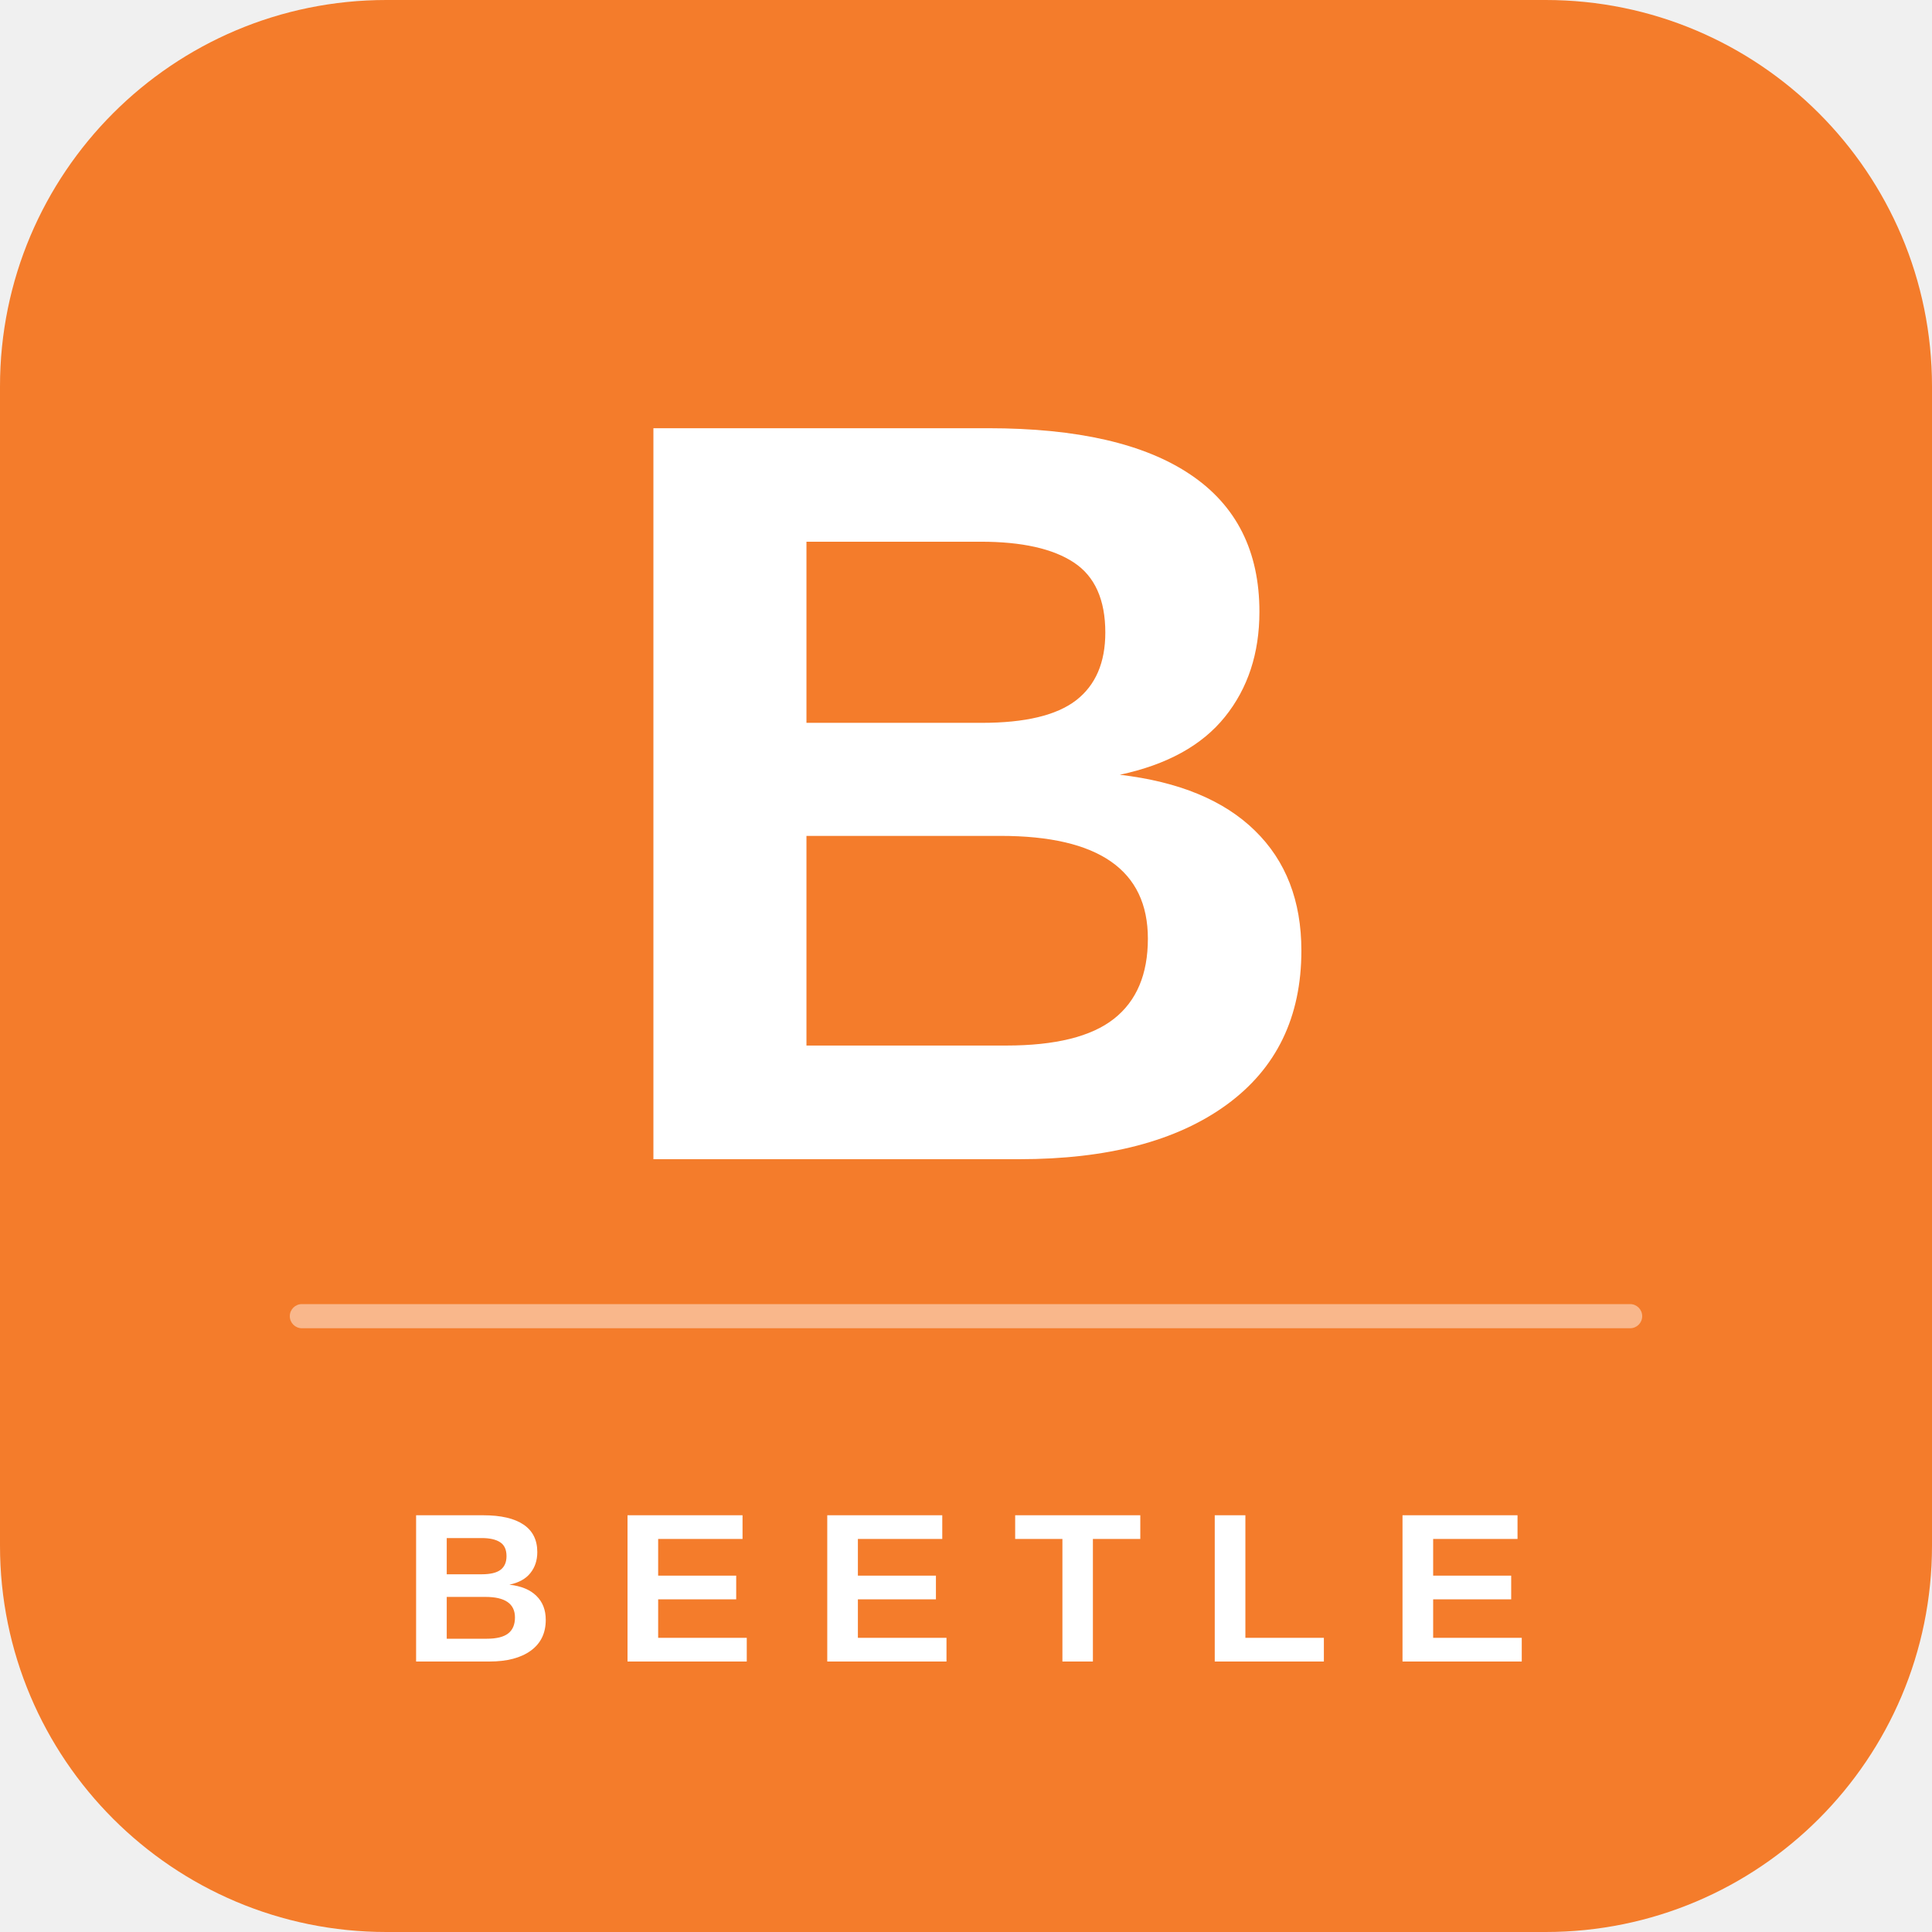
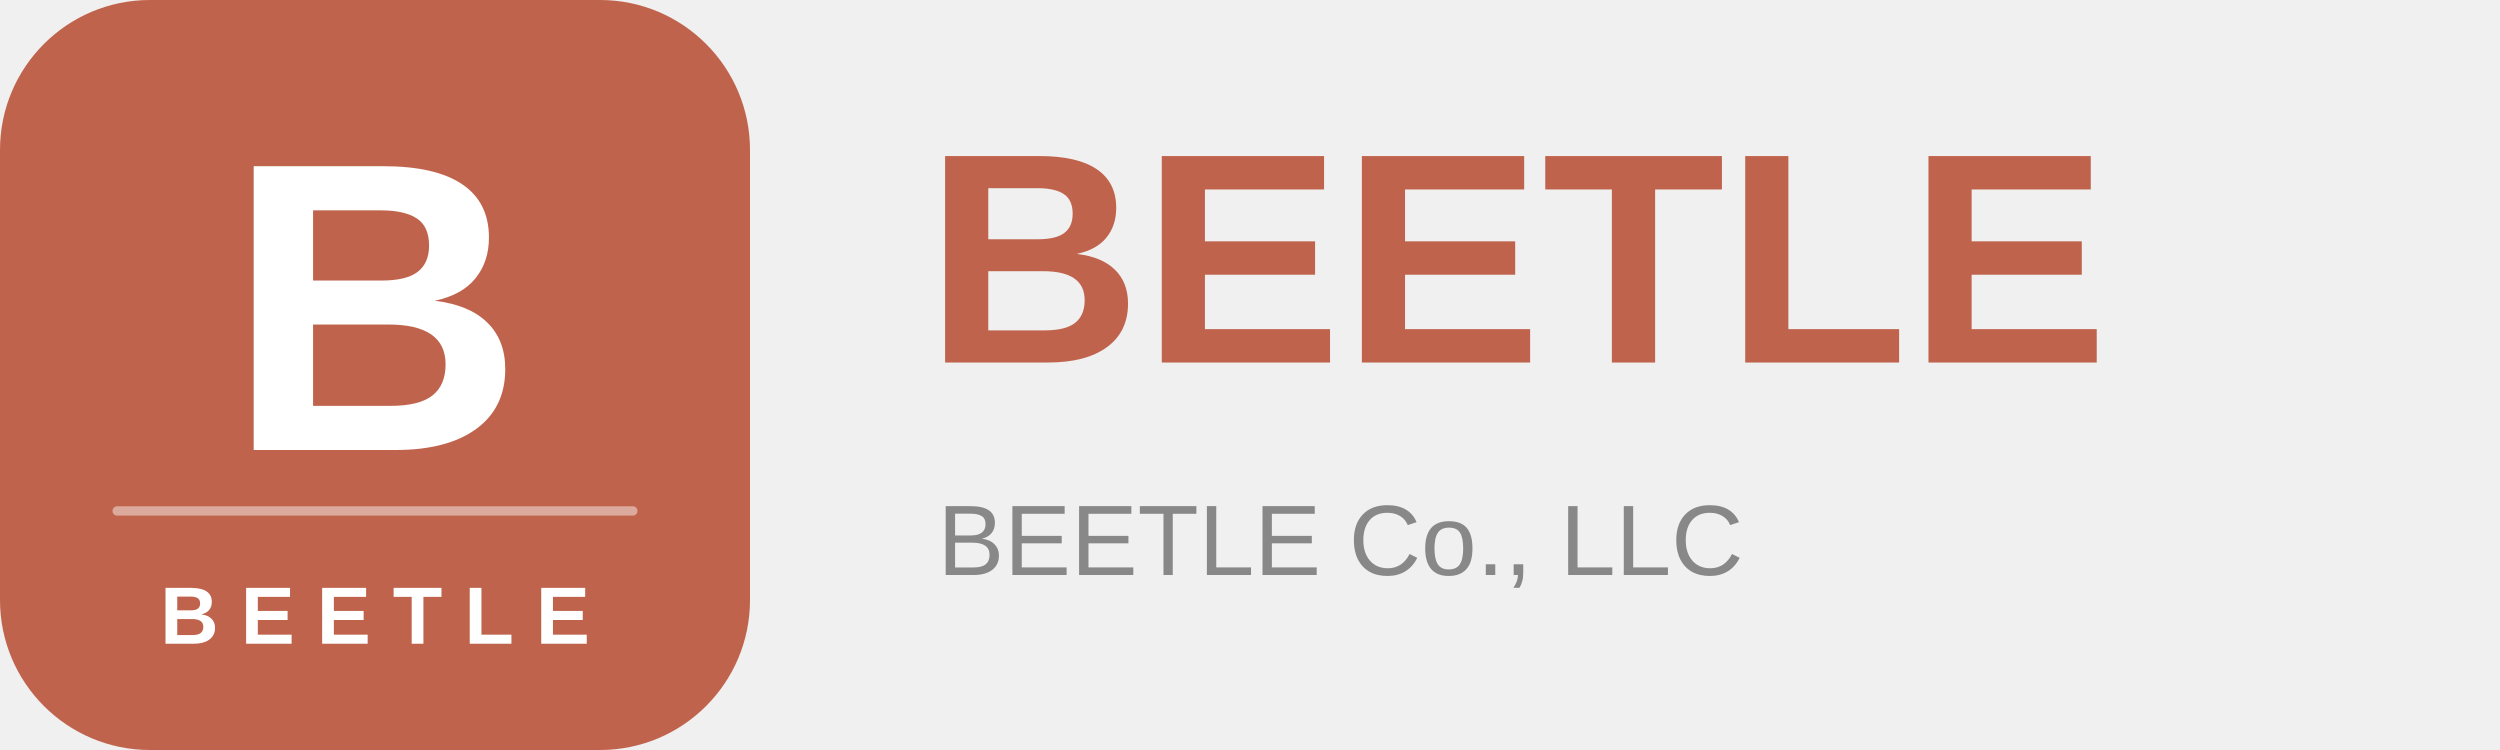
- <svg xmlns="http://www.w3.org/2000/svg" viewBox="0 0 200 200" width="200" height="200">
-   <rect width="200" height="200" rx="40" fill="#F47C2B" />
-   <text x="100" y="120" text-anchor="middle" font-family="'Arial Black', Arial, sans-serif" font-size="110" font-weight="900" fill="white">B</text>
-   <rect x="30" y="135" width="140" height="2.5" rx="1.25" fill="white" opacity="0.45" />
-   <text x="100" y="172" text-anchor="middle" font-family="'Arial Black', Arial, sans-serif" font-size="22" font-weight="900" fill="white" letter-spacing="6">BEETLE</text>
+ <svg xmlns="http://www.w3.org/2000/svg" viewBox="0 0 400 120" width="400" height="120">
+   <rect x="0" y="0" width="120" height="120" rx="24" fill="#C0634C" />
+   <text x="60" y="72" text-anchor="middle" font-family="'Arial Black', Arial, sans-serif" font-size="66" font-weight="900" fill="white">B</text>
+   <rect x="18" y="81" width="84" height="1.5" rx="0.75" fill="white" opacity="0.45" />
+   <text x="60" y="103" text-anchor="middle" font-family="'Arial Black', Arial, sans-serif" font-size="13" font-weight="900" fill="white" letter-spacing="3.5">BEETLE</text>
+   <text x="148" y="58" font-family="'Arial Black', Arial, sans-serif" font-size="48" font-weight="900" fill="#C0634C">BEETLE</text>
+   <text x="150" y="92" font-family="Arial, sans-serif" font-size="16" font-weight="400" fill="#888">BEETLE Co., LLC</text>
</svg>
